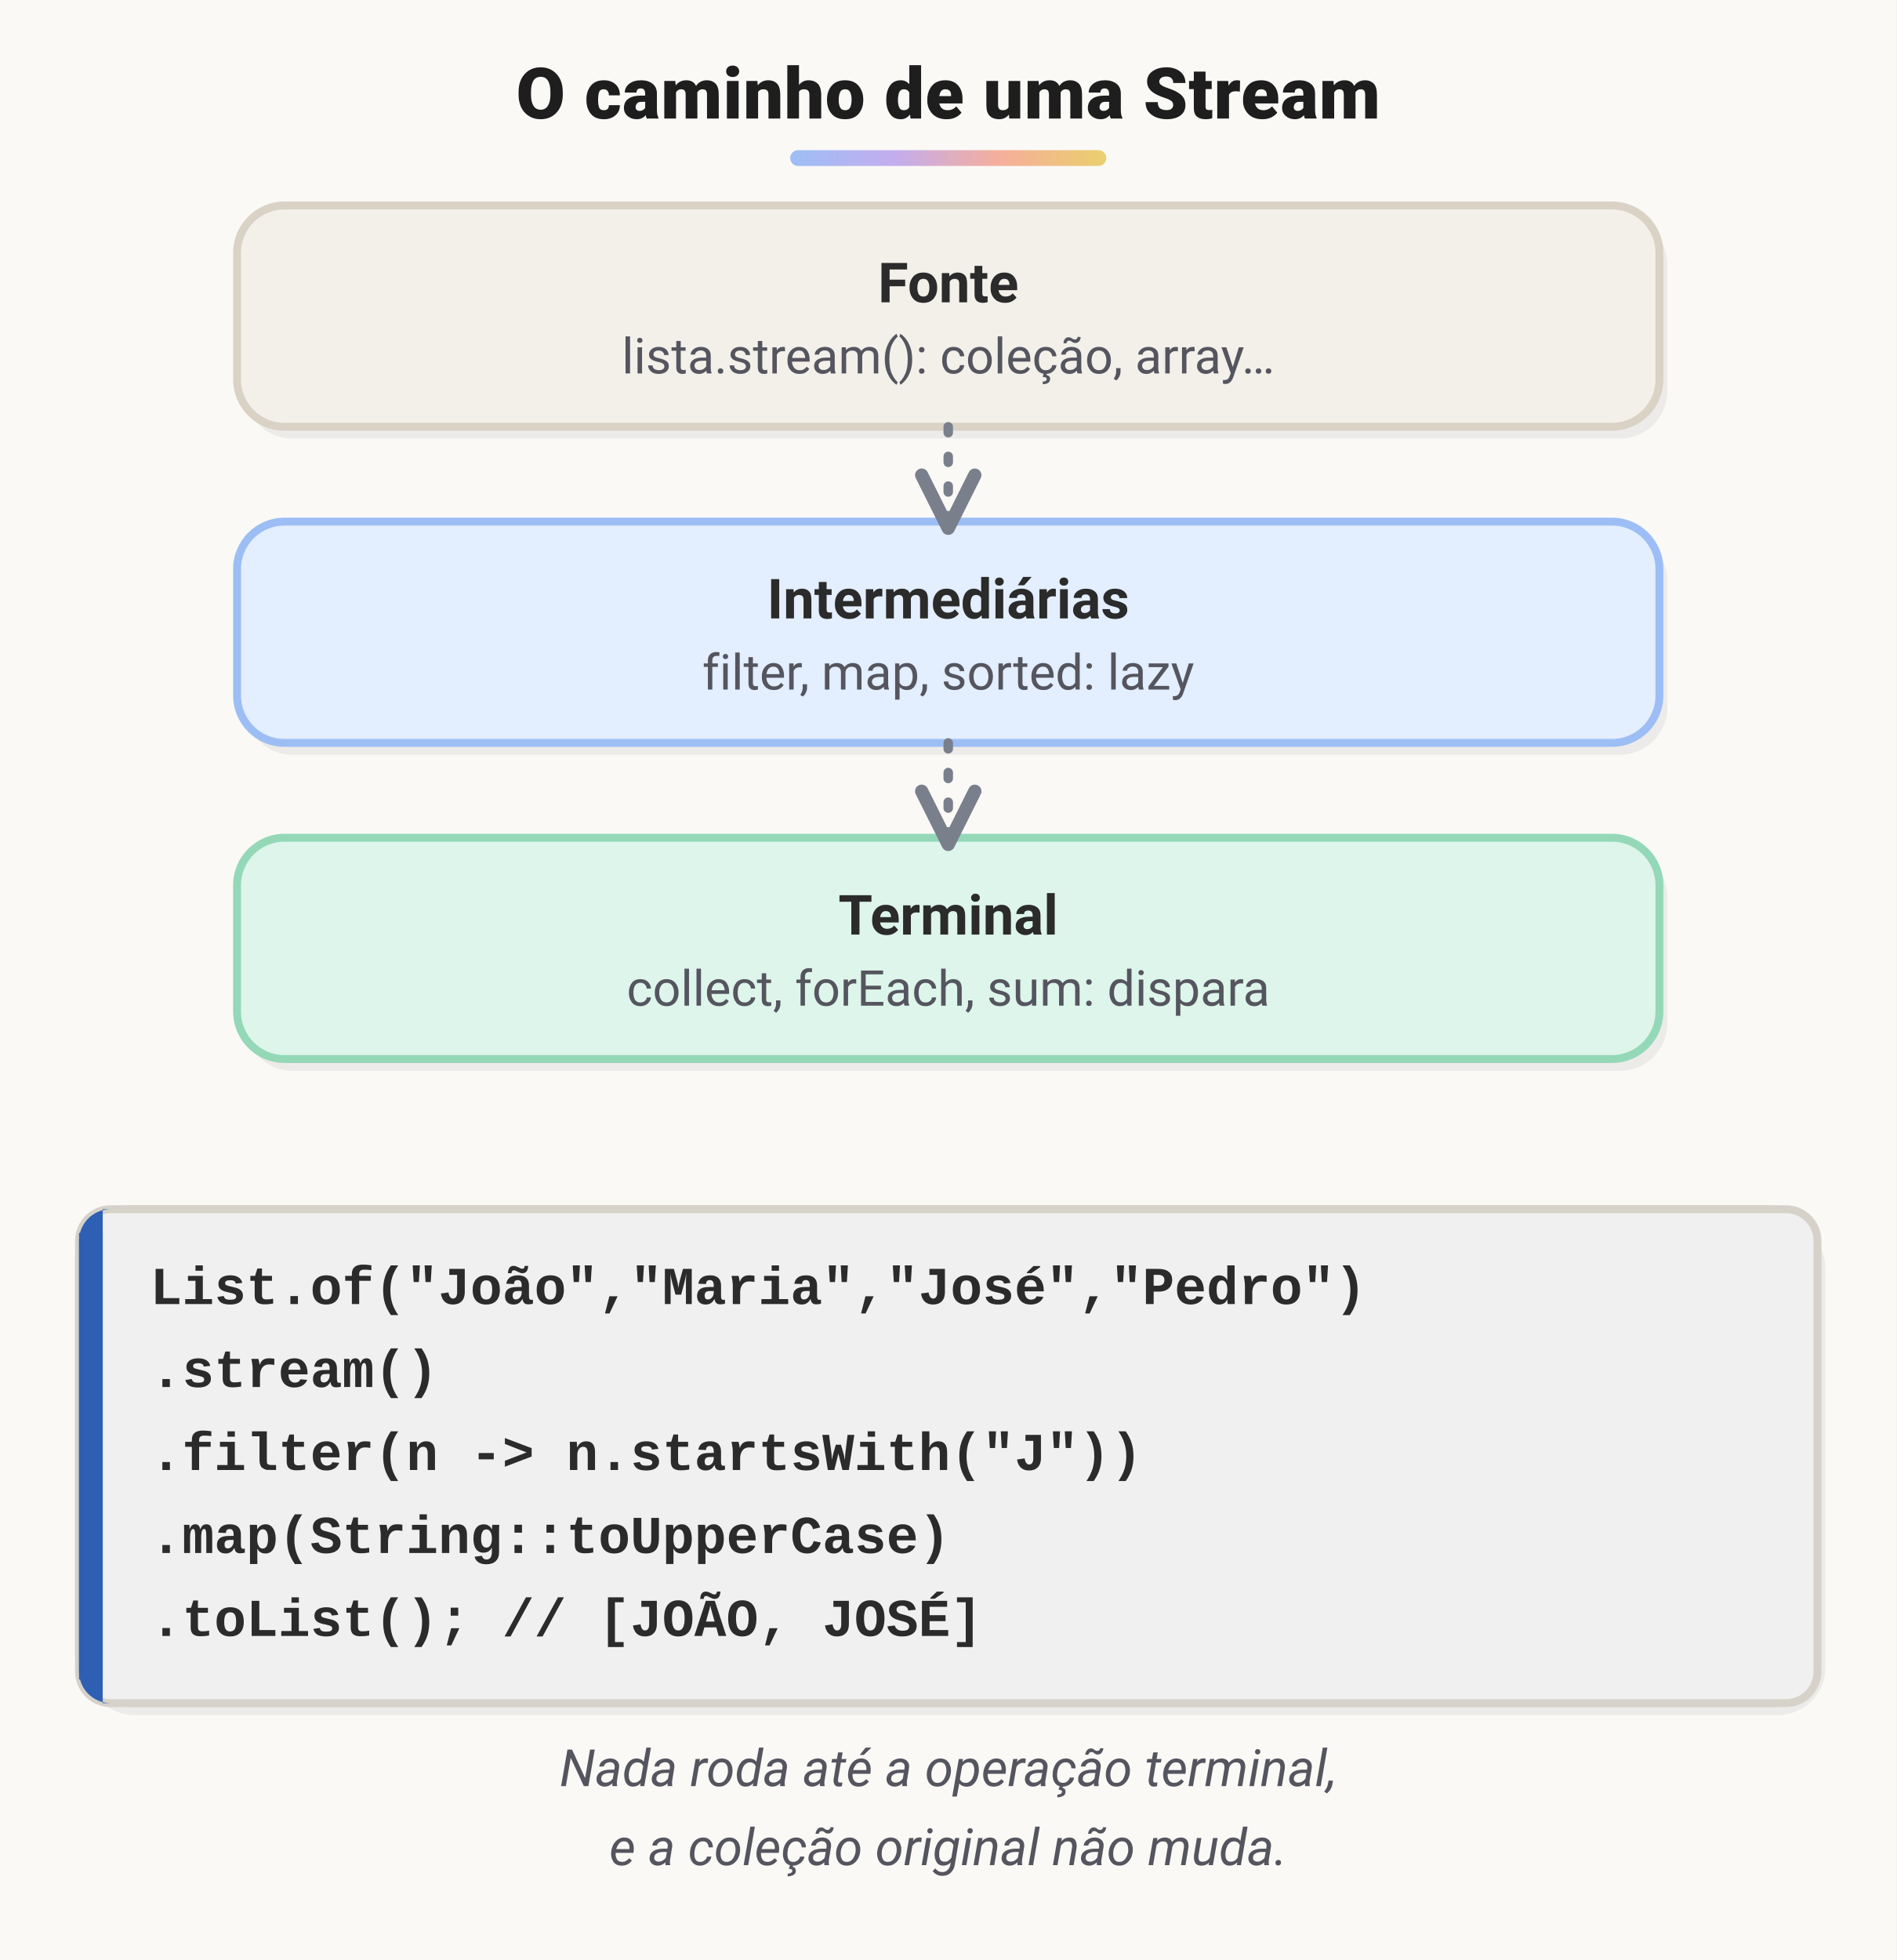
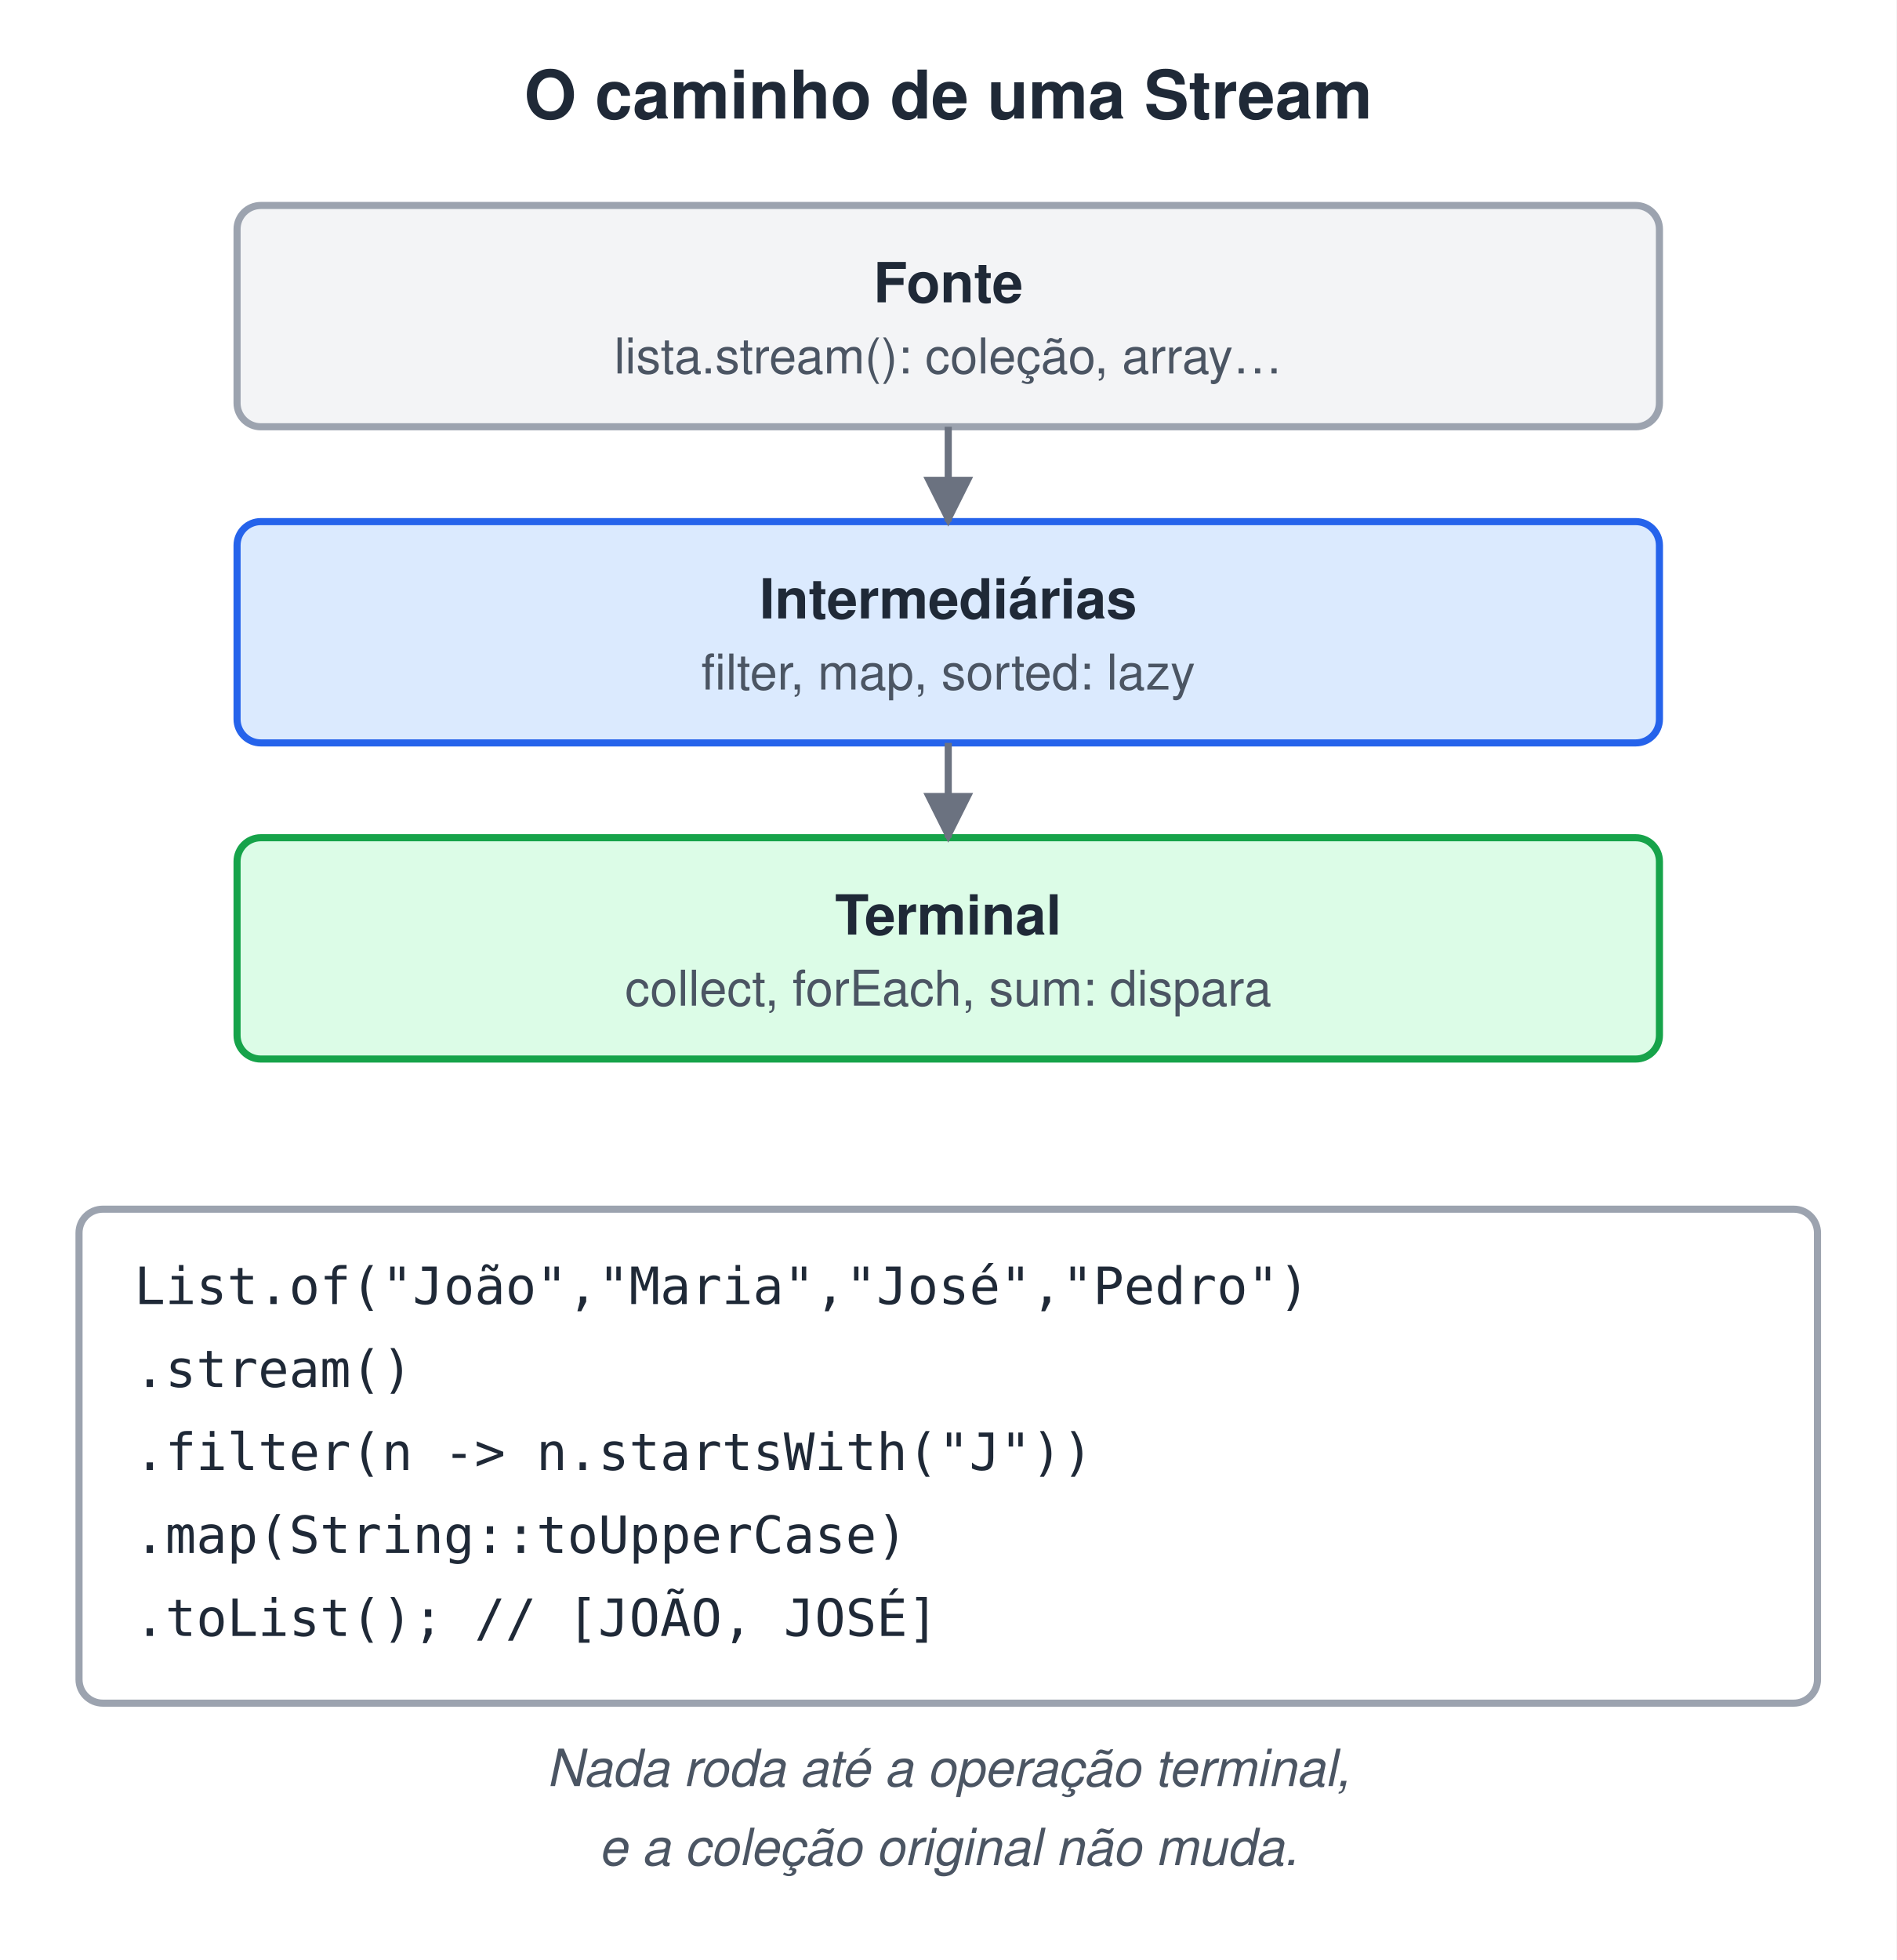
<svg xmlns="http://www.w3.org/2000/svg" width="480" height="496" viewBox="0 0 480 496">
-   <style>text{white-space:pre;font-family:system-ui,-apple-system,'Segoe UI',Roboto,Helvetica,Arial,sans-serif;font-size:14px;fill:#2B2B2B}.t{font-size:18px;font-weight:800;fill:#1E1E1E;letter-spacing:.2px}.b{font-weight:700}.m{font-family:'Courier New',Menlo,Consolas,monospace;font-size:13.5px;font-weight:600}.s{font-size:12.5px;fill:#55555F}.n{font-size:13px;font-style:italic;fill:#55555F}.c{text-anchor:middle}.r{text-anchor:end}.w{fill:#fff}.xB{fill:#E3EEFF;stroke:#9DBEF5}.hB{fill:#2F5FB3;stroke:#2F5FB3}.fB{fill:#2F5FB3}.xG{fill:#DDF5EA;stroke:#94D8B8}.hG{fill:#21835A;stroke:#21835A}.fG{fill:#21835A}.xO{fill:#FFF4CC;stroke:#EBCF6E}.hO{fill:#8A6A00;stroke:#8A6A00}.fO{fill:#8A6A00}.xP{fill:#EEE6FB;stroke:#C3ADEE}.hP{fill:#6B44B8;stroke:#6B44B8}.fP{fill:#6B44B8}.xR{fill:#FFE7E0;stroke:#F5AE9B}.hR{fill:#B4472B;stroke:#B4472B}.fR{fill:#B4472B}.xY{fill:#F3F0EA;stroke:#D9D2C5}.hY{fill:#6F685C;stroke:#6F685C}.fY{fill:#6F685C}.xT{fill:#DDF3F3;stroke:#93D2D2}.hT{fill:#1C7A7A;stroke:#1C7A7A}.fT{fill:#1C7A7A}.xK{fill:#FFE7E0;stroke:#F5AE9B}.hK{fill:#B4472B;stroke:#B4472B}.fK{fill:#B4472B}.xW{fill:#FFFFFF;stroke:#E4DED3}.hW{fill:#8A8478;stroke:#8A8478}.fW{fill:#8A8478}.xZ{fill:#EEE6FB;stroke:#C3ADEE}.hZ{fill:#6B44B8;stroke:#6B44B8}.fZ{fill:#6B44B8}.xV{fill:#FFFFFF;stroke:#E4DED3}.hV{fill:#8A8478;stroke:#8A8478}.fV{fill:#8A8478}rect,ellipse,polygon,circle{stroke-width:2}.l{stroke:#7A7F8C;stroke-width:2.4;fill:none;stroke-dasharray:1.5 6;stroke-linecap:round;stroke-linejoin:round}.d{stroke-dasharray:9 6;stroke-linecap:butt}.sh{fill:#3A3226;opacity:.07;stroke:none}</style>
+   <style>text{white-space:pre;font-family:Helvetica,Arial,sans-serif;font-size:14px;fill:#1F2937}.t{font-size:17px;font-weight:bold}.b{font-weight:bold}.m{font-family:Menlo,Consolas,monospace;font-size:13px}.s{font-size:12.5px;fill:#4B5563}.n{font-size:13px;font-style:italic;fill:#4B5563}.c{text-anchor:middle}.r{text-anchor:end}.xB{fill:#DBEAFE;stroke:#2563EB}.xG{fill:#DCFCE7;stroke:#16A34A}.xO{fill:#FEF3C7;stroke:#D97706}.xP{fill:#EDE9FE;stroke:#7C3AED}.xR{fill:#FEE2E2;stroke:#DC2626}.xY{fill:#F3F4F6;stroke:#9CA3AF}.xW{fill:#fff;stroke:#9CA3AF}.xT{fill:#CCFBF1;stroke:#0D9488}.xK{fill:#FCE7F3;stroke:#DB2777}rect,ellipse,polygon{stroke-width:1.8}.l{stroke:#6B7280;stroke-width:1.8;fill:none}.d{stroke-dasharray:5 4}</style>
  <defs>
-     <linearGradient id="gT0" x1="0" y1="0" x2="1" y2="0">
-       <stop offset="0" stop-color="#9DBEF5" />
-       <stop offset=".33" stop-color="#C3ADEE" />
-       <stop offset=".66" stop-color="#F5AE9B" />
-       <stop offset="1" stop-color="#EBCF6E" />
-     </linearGradient>
-     <marker id="a" viewBox="0 0 10 10" refX="8" refY="5" markerWidth="7" markerHeight="7" orient="auto-start-reverse">
-       <path d="M1,1L9,5L1,9" fill="none" stroke="#7A7F8C" stroke-width="2" stroke-linecap="round" stroke-linejoin="round" />
+     <marker id="a" viewBox="0 0 10 10" refX="9" refY="5" markerWidth="7" markerHeight="7" orient="auto-start-reverse">
+       <path d="M0,0L10,5L0,10z" fill="#6B7280" />
    </marker>
  </defs>
-   <rect width="100%" height="100%" fill="#FAF9F6" />
+   <rect width="100%" height="100%" fill="#fff" />
  <text x="240.0" y="30" class="t c">O caminho de uma Stream</text>
-   <rect x="200.0" y="38" width="80" height="4" rx="2" fill="url(#gT0)" />
-   <rect x="62" y="55" width="360" height="56" rx="12" class="sh" />
-   <rect x="60" y="52" width="360" height="56" rx="12" class="xY" />
+   <rect x="60" y="52" width="360" height="56" rx="6" class="xY" />
  <text x="240.0" y="76.5" class="b c">Fonte</text>
  <text x="240.0" y="94.5" class="s c">lista.stream(): coleção, array…</text>
-   <rect x="62" y="135" width="360" height="56" rx="12" class="sh" />
-   <rect x="60" y="132" width="360" height="56" rx="12" class="xB" />
+   <rect x="60" y="132" width="360" height="56" rx="6" class="xB" />
  <text x="240.0" y="156.5" class="b c">Intermediárias</text>
  <text x="240.0" y="174.5" class="s c">filter, map, sorted: lazy</text>
  <path d="M240.0,108 L240.0,132" class="l" marker-end="url(#a)" />
-   <rect x="62" y="215" width="360" height="56" rx="12" class="sh" />
-   <rect x="60" y="212" width="360" height="56" rx="12" class="xG" />
+   <rect x="60" y="212" width="360" height="56" rx="6" class="xG" />
  <text x="240.0" y="236.5" class="b c">Terminal</text>
  <text x="240.0" y="254.5" class="s c">collect, forEach, sum: dispara</text>
  <path d="M240.0,188 L240.0,212" class="l" marker-end="url(#a)" />
-   <rect x="22" y="309" width="440" height="125" rx="12" class="sh" />
-   <rect x="20" y="306" width="440" height="125" rx="12" class="xW" />
-   <rect x="20" y="306" width="440" height="125" rx="8" fill="#F0F0F0" stroke="#D6D2CA" stroke-width="1.8" />
-   <path d="M28,306 a8,8 0 0 0 -8,8 v109 a8,8 0 0 0 8,8 h-2 v-125 z" class="fB" />
-   <rect x="20" y="312" width="6" height="113" class="fB" />
-   <text x="38" y="330" class="m">List.of("João","Maria","José","Pedro")</text>
-   <text x="38" y="351" class="m">  .stream()</text>
-   <text x="38" y="372" class="m">  .filter(n -&gt; n.startsWith("J"))</text>
-   <text x="38" y="393" class="m">  .map(String::toUpperCase)</text>
-   <text x="38" y="414" class="m">  .toList();  // [JOÃO, JOSÉ]</text>
+   <rect x="20" y="306" width="440" height="125" rx="6" class="xW" />
+   <text x="34" y="330" class="m">List.of("João","Maria","José","Pedro")</text>
+   <text x="34" y="351" class="m">  .stream()</text>
+   <text x="34" y="372" class="m">  .filter(n -&gt; n.startsWith("J"))</text>
+   <text x="34" y="393" class="m">  .map(String::toUpperCase)</text>
+   <text x="34" y="414" class="m">  .toList();  // [JOÃO, JOSÉ]</text>
  <text x="240.0" y="452" class="n c">Nada roda até a operação terminal,</text>
  <text x="240.0" y="472" class="n c">e a coleção original não muda.</text>
</svg>
